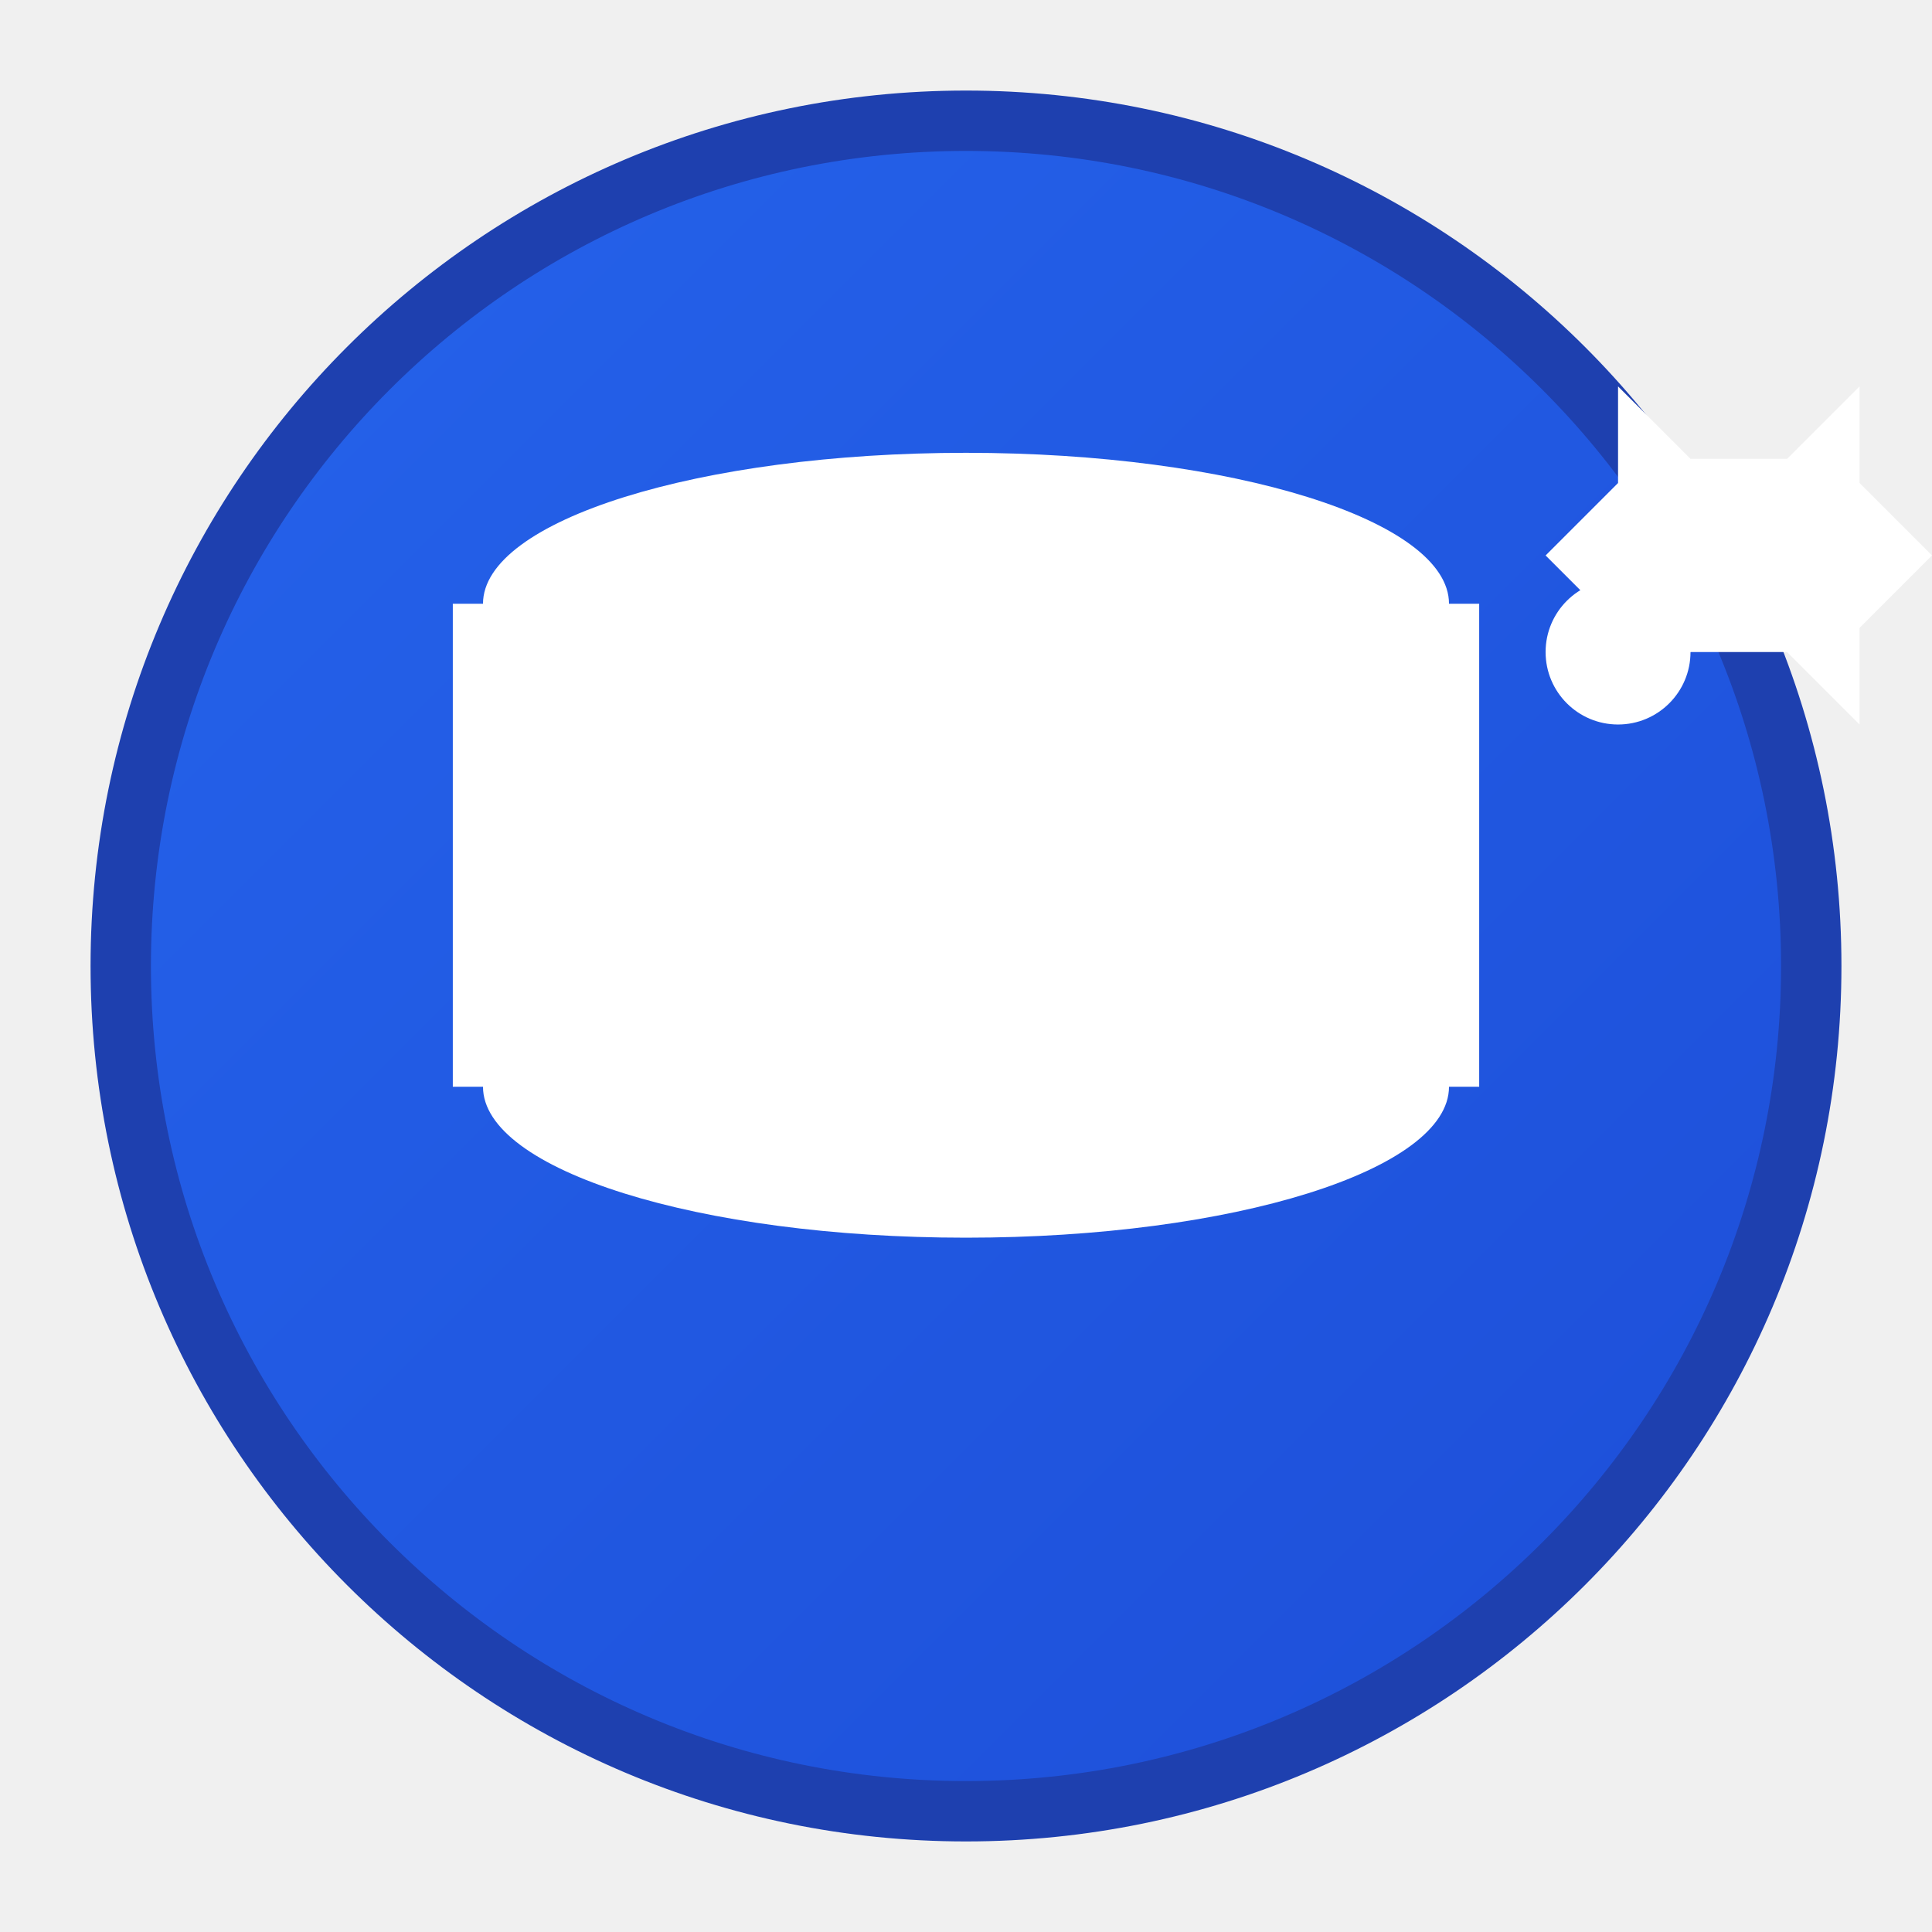
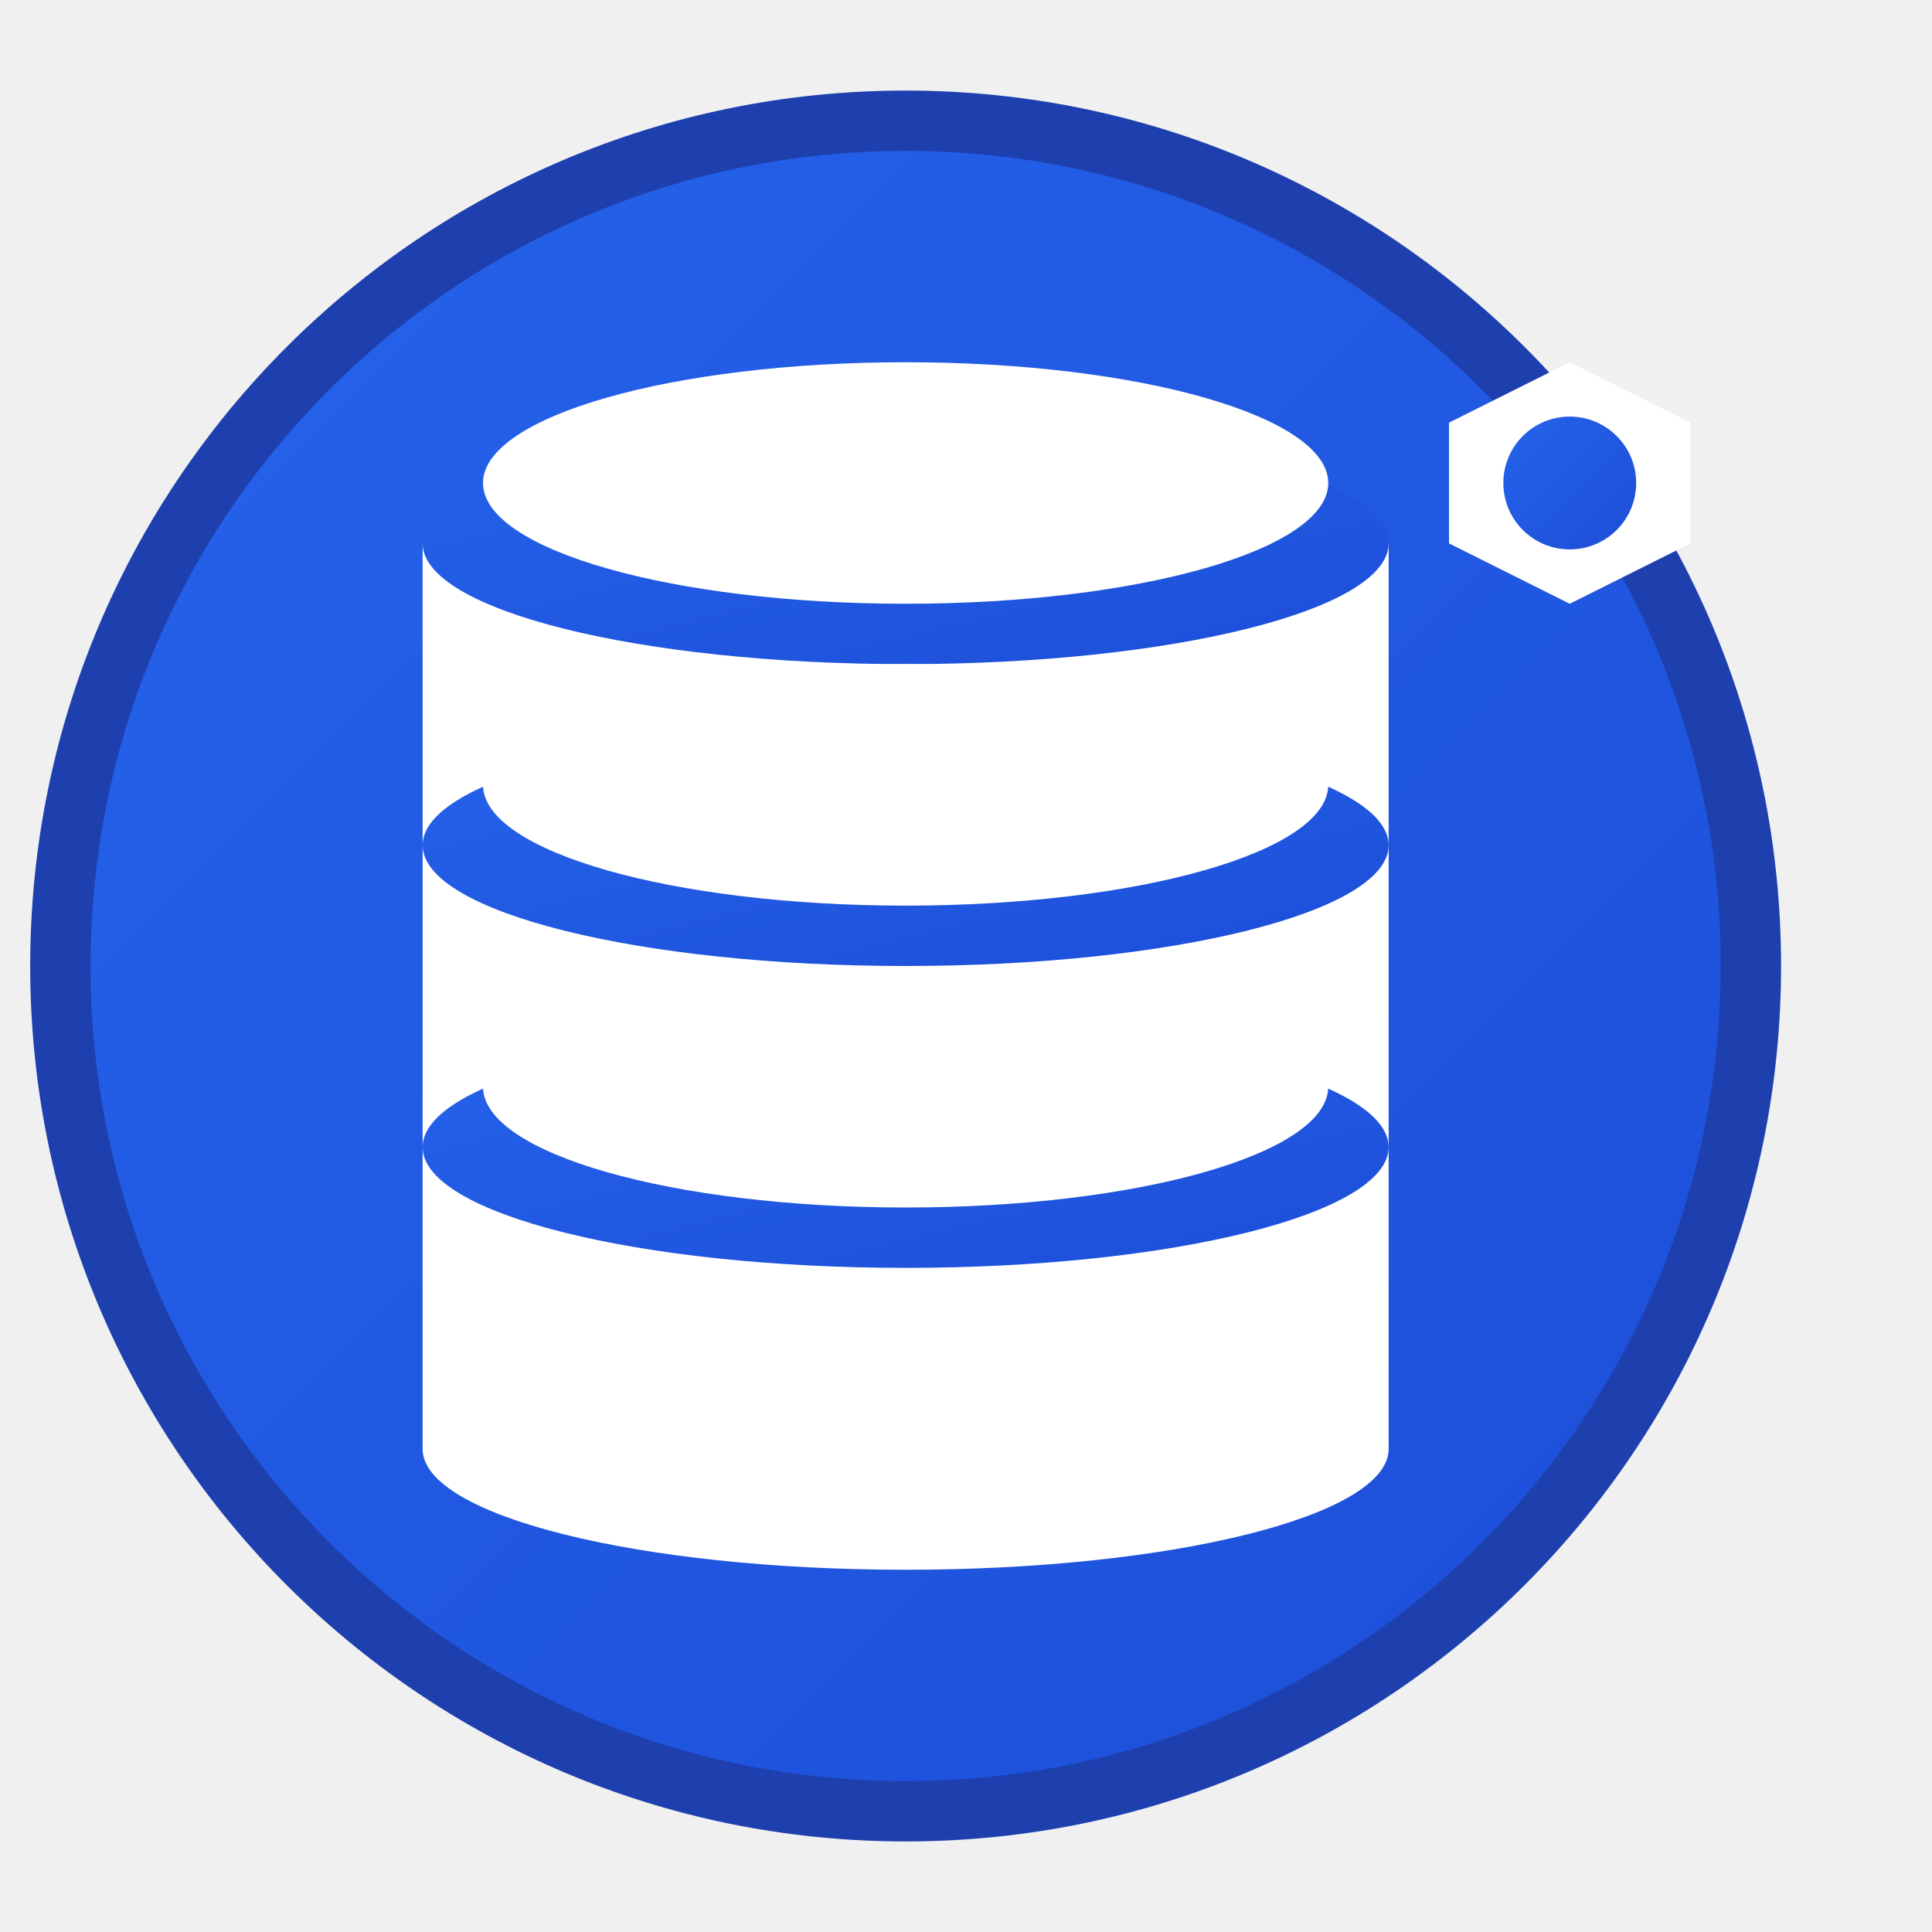
<svg xmlns="http://www.w3.org/2000/svg" width="32" height="32" viewBox="0 0 32 32">
  <defs>
    <linearGradient id="gradient" x1="0%" y1="0%" x2="100%" y2="100%">
      <stop offset="0%" style="stop-color:#2563eb;stop-opacity:1" />
      <stop offset="100%" style="stop-color:#1d4ed8;stop-opacity:1" />
    </linearGradient>
  </defs>
-   <circle cx="16" cy="16" r="14" fill="url(#gradient)" stroke="#1e40af" stroke-width="1" />
-   <g fill="white">
-     <ellipse cx="16" cy="10" rx="8" ry="2.5" />
-     <rect x="8" y="10" width="16" height="8" />
-     <ellipse cx="16" cy="18" rx="8" ry="2.5" />
-     <line x1="8" y1="10" x2="8" y2="18" stroke="white" stroke-width="1" />
-     <line x1="24" y1="10" x2="24" y2="18" stroke="white" stroke-width="1" />
+   <circle cx="15" cy="16" r="14" fill="url(#gradient)" stroke="#1e40af" stroke-width="1" />
+   <g>
+     <rect x="7" y="9" width="16" height="15" fill="white" />
+     <ellipse cx="15" cy="9" rx="8" ry="2" fill="url(#gradient)" />
+     <ellipse cx="15" cy="8" rx="7" ry="2" fill="white" />
+     <ellipse cx="15" cy="14" rx="8" ry="2" fill="url(#gradient)" />
+     <ellipse cx="15" cy="13" rx="7" ry="2" fill="white" />
+     <ellipse cx="15" cy="19" rx="8" ry="2" fill="url(#gradient)" />
+     <ellipse cx="15" cy="18" rx="7" ry="2" fill="white" />
+     <ellipse cx="15" cy="24" rx="8" ry="2" fill="white" />
  </g>
-   <g fill="white" transform="translate(22, 6) scale(0.4)">
-     <path d="M12 1l3 3h4l3-3v4l3 3-3 3v4l-3-3h-4l-3 3v-4l-3-3 3-3V1z" />
-     <circle cx="12" cy="12" r="3" />
+   <g transform="translate(21, 6)">
+     <polygon points="3,1 5,0 7,1 7,3 5,4 3,3" fill="white" />
+     <circle cx="5" cy="2" r="1.1" fill="url(#gradient)" />
  </g>
</svg>
